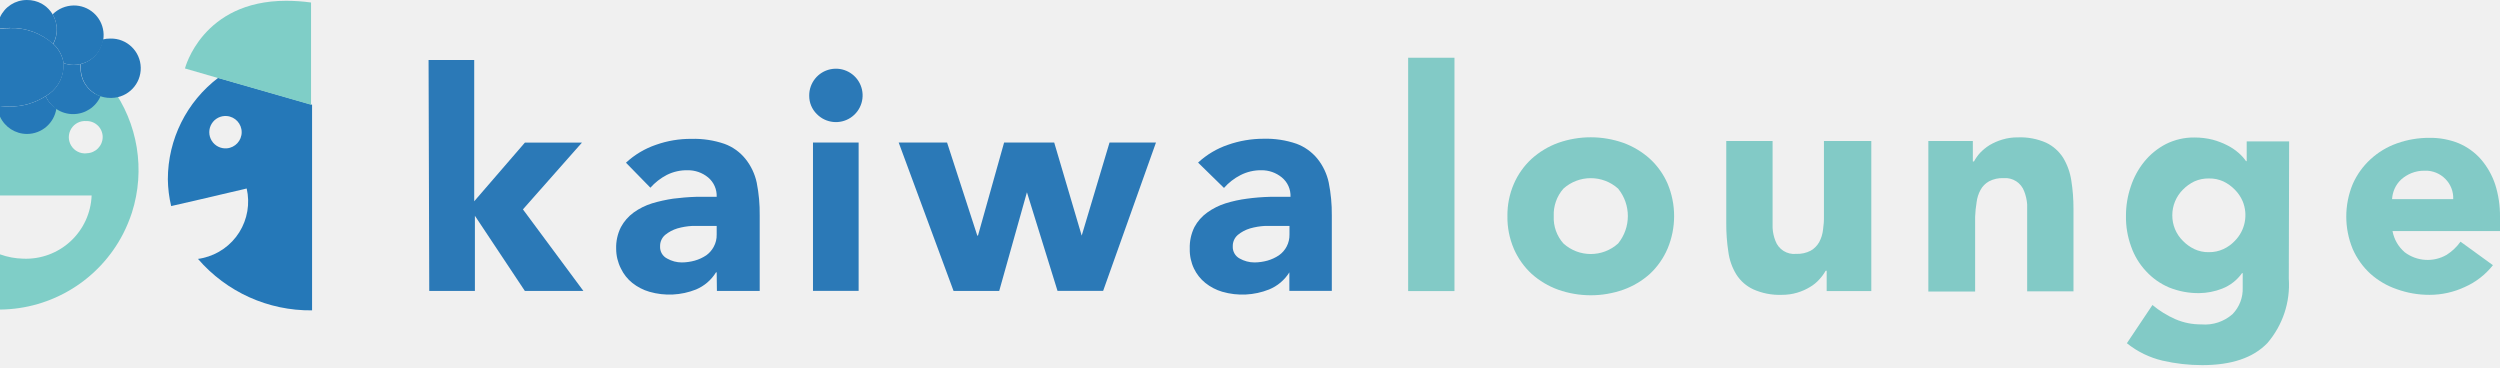
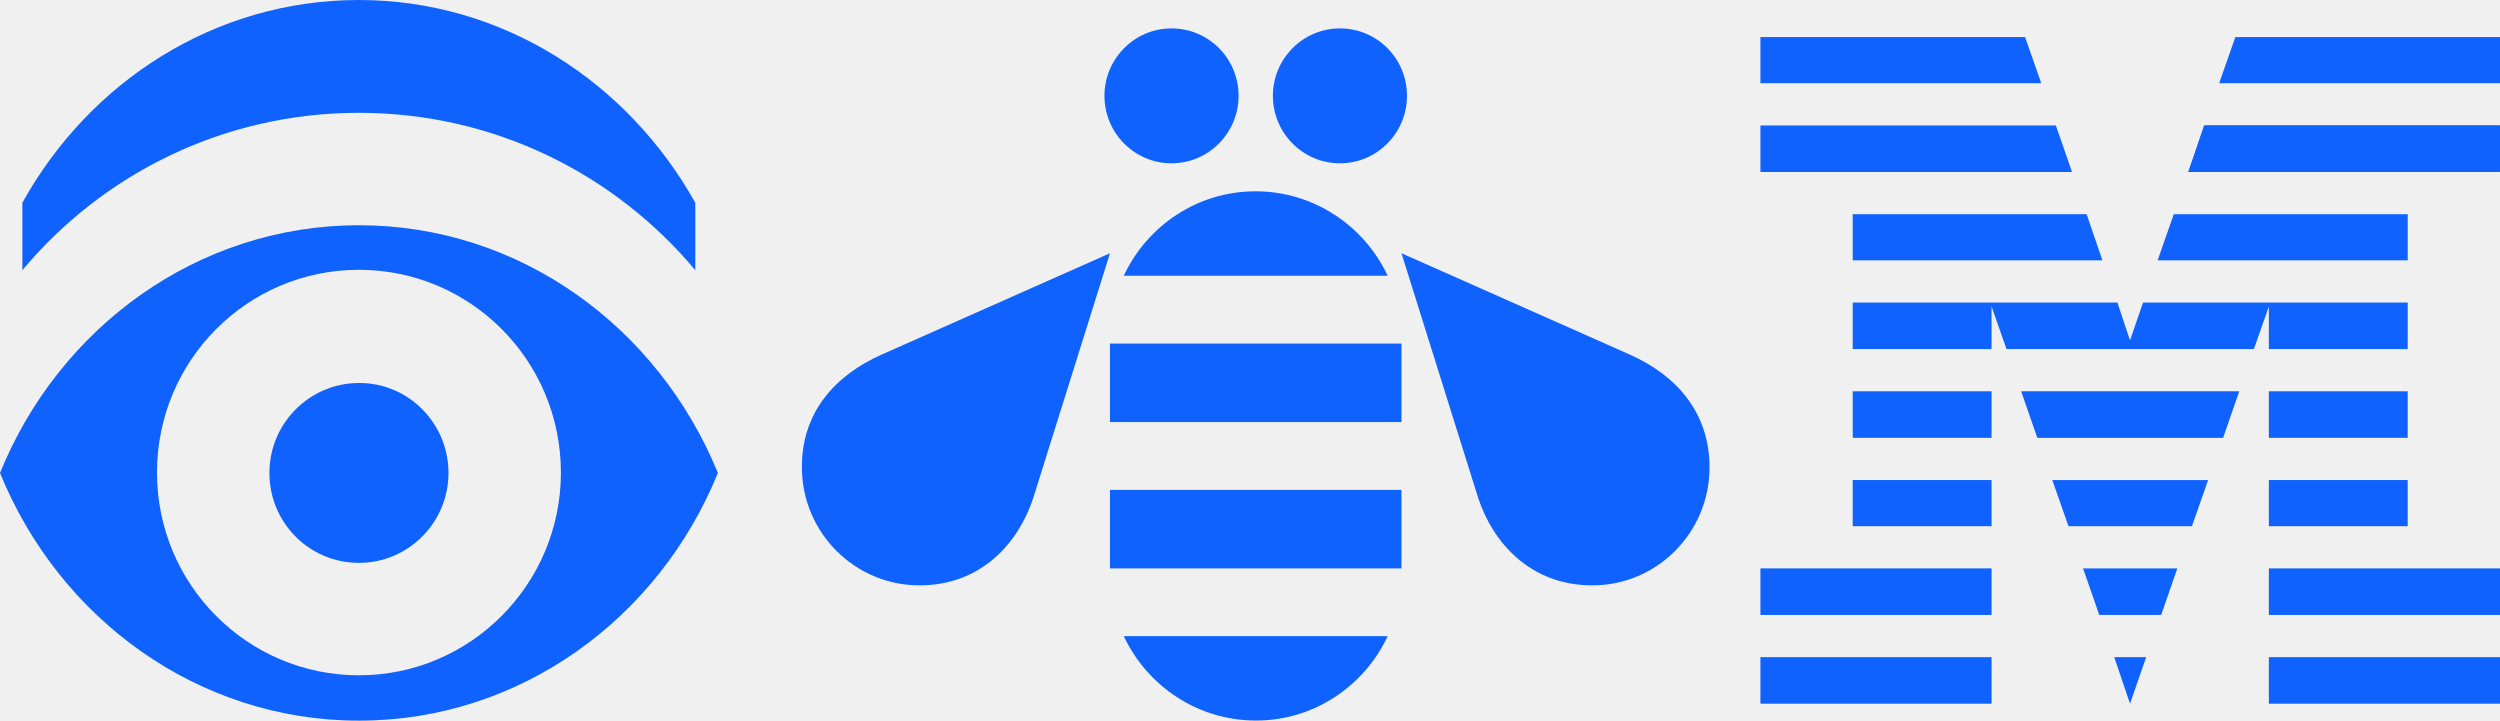
- <svg xmlns="http://www.w3.org/2000/svg" id="Layer_1" data-name="Layer 1" viewBox="0 0 219.1 32.18">
-   <defs>
-     <style>.cls-1{fill:#2578b8;}.cls-2{opacity:0;}.cls-3{fill:#fff;}.cls-4{fill:#7fcec7;}.cls-5{fill:#2b79b7;}.cls-6{fill:#82cac6;}</style>
-   </defs>
-   <path class="cls-1" d="M19.88,13a1.42,1.42,0,1,1,0-2.83h0a1.42,1.42,0,0,1,0,2.83h0m-.73-6.2a11.18,11.18,0,0,0-4.44,8.91A10.83,10.83,0,0,0,15,18.06c1.25-.28,3.22-.74,6.62-1.54a5.08,5.08,0,0,1-3.83,6.09h0a3.73,3.73,0,0,1-.44.08,13,13,0,0,0,10,4.51V18c0-2.11,0-4.93,0-8.82L19.15,6.83" />
-   <g class="cls-2">
-     <path class="cls-3" d="M15,18.23c-.95.22-1.48.33-1.9.42a11.47,11.47,0,0,1-.77,1.85,5.13,5.13,0,0,0,4.33,2.42,5.34,5.34,0,0,0,.69-.05A11.17,11.17,0,0,1,15,18.23" />
+ <svg xmlns="http://www.w3.org/2000/svg" version="1.1" id="Layer_1" x="0px" y="0px" viewBox="0 0 633.8 182.7" style="enable-background:new 0 0 633.8 182.7;" xml:space="preserve">
+   <style type="text/css">
+ 	.st0{fill:#0F62FE;}
+ 	.st1{fill:none;}
+ </style>
+   <g id="Desktop">
+     <g id="Icons-Copy-2" transform="translate(-352, -1798)">
+       <g id="Group-8" transform="translate(352, 1798)">
+         <g id="Group-53" transform="translate(240, 197)">
+           <path id="Fill-1" class="st0" d="M-126.3-77.1c0,12.6-10.2,22.8-22.7,22.8c-12.6,0-22.7-10.2-22.7-22.8s10.2-22.8,22.7-22.8      C-136.5-100-126.3-89.7-126.3-77.1" />
+           <path id="Fill-3" class="st0" d="M-149-25.8c-28.3,0-51.2-23-51.2-51.4s22.9-51.4,51.2-51.4s51.2,23,51.2,51.4      S-120.8-25.8-149-25.8 M-149-139.9c-40.9,0-76,25.9-91,62.8c15,36.9,50.1,62.8,91,62.8s76-25.9,91-62.8      C-73.1-114-108.1-139.9-149-139.9" />
+           <g id="Group-7" transform="translate(3.569721, 0.000358)">
+             <polygon id="Clip-6" class="st1" points="-237.9,-197 -67.3,-197 -67.3,-128.5 -237.9,-128.5      " />
+             <path id="Fill-5" class="st0" d="M-152.6-197c-36.4,0-68.2,20.6-85.3,51.4v17.1c20.4-24.4,51-39.9,85.3-39.9       s64.9,15.5,85.3,39.9v-17.1C-84.5-176.3-116.2-197-152.6-197" />
+           </g>
+           <path id="Fill-8" class="st0" d="M74-172.7c0,9.4-7.6,17.1-17,17.1s-17-7.7-17-17.1c0-9.4,7.6-17.1,17-17.1S74-182.2,74-172.7" />
+           <path id="Fill-10" class="st0" d="M116.7-172.7c0,9.4-7.6,17.1-17,17.1s-17-7.7-17-17.1c0-9.4,7.6-17.1,17-17.1      S116.7-182.2,116.7-172.7" />
+           <path id="Fill-12" class="st0" d="M-16.5-107.1l57.9-25.7L21.9-70.6c-3.7,11.1-13,22-28.8,22c-16.4,0-29.8-13.4-29.8-29.9      C-36.8-92.5-28.2-101.9-16.5-107.1" />
+           <path id="Fill-14" class="st0" d="M173.2-107.1l-57.9-25.7l19.5,62.2c3.7,11.1,13.1,22,28.9,22l0,0c16.4,0,29.7-13.4,29.7-29.9      C193.4-92.5,184.9-101.9,173.2-107.1" />
+           <path id="Fill-16" class="st0" d="M111.8-127.1c-5.9-12.6-18.7-21.4-33.5-21.4s-27.5,8.8-33.4,21.4H111.8z" />
+           <polygon id="Fill-18" class="st0" points="115.3,-90 41.4,-90 41.4,-109.9 115.3,-109.9     " />
+           <polygon id="Fill-20" class="st0" points="115.3,-52.9 41.4,-52.9 41.4,-72.8 115.3,-72.8     " />
+           <g id="Group-24" transform="translate(199.9044, 112.8754)">
+             <polygon id="Clip-23" class="st1" points="-155,-148.6 -88.1,-148.6 -88.1,-127.2 -155,-127.2      " />
+             <path id="Fill-22" class="st0" d="M-155-148.6c5.9,12.6,18.7,21.4,33.5,21.4s27.5-8.8,33.4-21.4H-155z" />
+           </g>
+           <polygon id="Fill-25" class="st0" points="300,-18.6 304.1,-30.4 296,-30.4     " />
+           <polygon id="Fill-27" class="st0" points="292.2,-41.1 307.9,-41.1 312,-52.9 288.1,-52.9     " />
+           <polygon id="Fill-29" class="st0" points="284.4,-63.6 315.7,-63.6 319.8,-75.3 280.3,-75.3     " />
+           <polygon id="Fill-31" class="st0" points="276.5,-86 323.6,-86 327.7,-97.8 272.4,-97.8     " />
+           <polygon id="Fill-33" class="st0" points="229.7,-131 293,-131 289,-142.7 229.7,-142.7     " />
+           <g id="Group-37" transform="translate(390.8845, 21.50036)">
+             <polygon id="Clip-36" class="st0" points="-72.1,-186.7 2.9,-186.7 2.9,-174.9 -76.1,-174.9      " />
+             <polygon id="Fill-35" class="st0" points="-76.1,-174.9 2.9,-174.9 2.9,-186.7 -72,-186.7      " />
+           </g>
+           <polygon id="Fill-38" class="st0" points="326.7,-187.6 322.6,-175.9 393.8,-175.9 393.8,-187.6     " />
+           <polygon id="Clip-41" class="st1" points="-240,-14.4 393.8,-14.4 393.8,-197 -240,-197     " />
+           <polygon id="Fill-40" class="st0" points="206.3,-18.6 264.9,-18.6 264.9,-30.4 206.3,-30.4     " />
+           <polygon id="Fill-42" class="st0" points="206.3,-41.1 264.9,-41.1 264.9,-52.9 206.3,-52.9     " />
+           <polygon id="Fill-43" class="st0" points="229.7,-63.6 264.9,-63.6 264.9,-75.3 229.7,-75.3     " />
+           <polygon id="Fill-44" class="st0" points="229.7,-86 264.9,-86 264.9,-97.8 229.7,-97.8     " />
+           <polygon id="Fill-45" class="st0" points="370.4,-142.7 311.1,-142.7 307,-131 370.4,-131     " />
+           <polygon id="Fill-46" class="st0" points="335.2,-86 370.4,-86 370.4,-97.8 335.2,-97.8     " />
+           <polygon id="Fill-47" class="st0" points="335.2,-63.6 370.4,-63.6 370.4,-75.3 335.2,-75.3     " />
+           <polygon id="Fill-48" class="st0" points="335.2,-41.1 393.8,-41.1 393.8,-52.9 335.2,-52.9     " />
+           <polygon id="Fill-49" class="st0" points="335.2,-18.6 393.8,-18.6 393.8,-30.4 335.2,-30.4     " />
+           <polygon id="Fill-50" class="st0" points="285.3,-153.4 281.2,-165.2 206.3,-165.2 206.3,-153.4     " />
+           <polygon id="Fill-51" class="st0" points="277.5,-175.9 273.4,-187.6 206.3,-187.6 206.3,-175.9     " />
+           <polygon id="Fill-52" class="st0" points="335.2,-108.5 370.4,-108.5 370.4,-120.3 335.2,-120.3 303.3,-120.3 300,-110.7       296.8,-120.3 229.7,-120.3 229.7,-108.5 264.9,-108.5 264.9,-119.3 268.7,-108.5 331.4,-108.5 335.2,-119.3     " />
+         </g>
+       </g>
+     </g>
  </g>
-   <g class="cls-2">
-     <path class="cls-3" d="M21.61,16.52c-3.4.8-5.37,1.26-6.62,1.54a11.05,11.05,0,0,0,2.35,4.64l.44-.09a5.07,5.07,0,0,0,3.83-6.09h0" />
-   </g>
-   <g class="cls-2">
-     <path class="cls-3" d="M19.88,10.19h0a1.42,1.42,0,0,0,0,2.83h0a1.42,1.42,0,0,0,0-2.83" />
-   </g>
-   <path class="cls-4" d="M25.08.07C17.71.07,16.21,6,16.21,6l2.9.84,8.1,2.33h.05V.22A15.86,15.86,0,0,0,25.08.07" />
-   <path class="cls-4" d="M7.57,13.44a1.42,1.42,0,1,1,0-2.83h0A1.4,1.4,0,0,1,9,12a1.43,1.43,0,0,1-1.41,1.43h0m1.24-6A2.63,2.63,0,0,1,6.45,9h0a2.66,2.66,0,0,1-1.49-.47,2.6,2.6,0,0,1-2.55,2.22h0A2.61,2.61,0,0,1,0,9.26v7.87H.38c1.52,0,3.84,0,7.65,0a5.76,5.76,0,0,1-6,5.54h0A6.38,6.38,0,0,1,0,22.29v4.84a12.26,12.26,0,0,0,10.79-6.64,13.1,13.1,0,0,0,.77-1.85,12.29,12.29,0,0,0-1.79-11H9.65a2.7,2.7,0,0,1-.85-.14" />
-   <g class="cls-2">
-     <path class="cls-3" d="M8,17.1c-3.81,0-6.13,0-7.65,0H0v5.17a6.65,6.65,0,0,0,2.07.34h0a5.75,5.75,0,0,0,6-5.54" />
-   </g>
-   <g class="cls-2">
-     <path class="cls-3" d="M7.57,10.61h0a1.42,1.42,0,1,0,0,2.83h0A1.43,1.43,0,0,0,9,12a1.4,1.4,0,0,0-1.42-1.4" />
-   </g>
-   <path class="cls-1" d="M4,8.43a5.82,5.82,0,0,1-3.17.91H.81A7.34,7.34,0,0,1,0,9.29v.93a2.61,2.61,0,0,0,2.37,1.52h0A2.61,2.61,0,0,0,4.94,9.52,2.57,2.57,0,0,1,4,8.43" />
-   <path class="cls-1" d="M5.56,5.53c0,.11,0,.22,0,.34A3.1,3.1,0,0,1,4,8.43,2.62,2.62,0,0,0,6.43,10h0A2.62,2.62,0,0,0,8.81,8.44,2.61,2.61,0,0,1,7.06,6a2.55,2.55,0,0,1,0-.39,2.47,2.47,0,0,1-.6.08h0a2.46,2.46,0,0,1-.89-.16" />
-   <path class="cls-1" d="M9.66,3.38h0A2.49,2.49,0,0,0,9,3.46,2.58,2.58,0,0,1,7.08,5.61a2.55,2.55,0,0,0,0,.39,2.58,2.58,0,0,0,2.6,2.58h.11a2.6,2.6,0,0,0-.11-5.2" />
-   <path class="cls-1" d="M6.45.48h0a2.66,2.66,0,0,0-1.84.78,2.65,2.65,0,0,1,.06,2.59,2.87,2.87,0,0,1,.9,1.68,2.51,2.51,0,0,0,.9.16h0a2.49,2.49,0,0,0,.61-.08A2.6,2.6,0,0,0,6.45.48" />
-   <path class="cls-1" d="M2.36,0h0A2.58,2.58,0,0,0,0,1.51v1a5.29,5.29,0,0,1,.8-.06H.87A5.43,5.43,0,0,1,4.65,3.85a2.6,2.6,0,0,0-1-3.53A2.65,2.65,0,0,0,2.36,0" />
-   <path class="cls-1" d="M.86,2.47h0A5.52,5.52,0,0,0,0,2.53V9.29a7.34,7.34,0,0,0,.81.05H.87A5.82,5.82,0,0,0,4,8.43,3.09,3.09,0,0,0,5.58,5.87c0-.12,0-.23,0-.34a2.94,2.94,0,0,0-.91-1.68A5.45,5.45,0,0,0,.86,2.46" />
-   <path class="cls-5" d="M37.56,5.26h4V17.64L46,12.5H51l-5.17,5.85,5.3,7.15H46l-4.38-6.59h0V25.5h-4Z" />
-   <path class="cls-5" d="M62.81,23.87h-.06A3.78,3.78,0,0,1,61,25.37a6.3,6.3,0,0,1-4.09.2,4.41,4.41,0,0,1-1.49-.77,3.61,3.61,0,0,1-1-1.26A3.85,3.85,0,0,1,54,21.8a3.94,3.94,0,0,1,.42-1.9,3.82,3.82,0,0,1,1.12-1.28,5.64,5.64,0,0,1,1.61-.8A13.4,13.4,0,0,1,59,17.41c.65-.08,1.31-.14,2-.16l1.81,0a2.1,2.1,0,0,0-.75-1.7,2.77,2.77,0,0,0-1.81-.63,3.9,3.9,0,0,0-1.81.41A5.06,5.06,0,0,0,57,16.45l-2.14-2.19a7.35,7.35,0,0,1,2.63-1.57,9.05,9.05,0,0,1,3.1-.52,8.23,8.23,0,0,1,2.91.44,4.22,4.22,0,0,1,1.82,1.3,5,5,0,0,1,1,2.1,13.91,13.91,0,0,1,.26,2.88V25.5H62.83Zm-1-4.07c-.3,0-.67,0-1.14,0a5.88,5.88,0,0,0-1.31.22,3.16,3.16,0,0,0-1.07.57,1.28,1.28,0,0,0-.44,1,1.13,1.13,0,0,0,.62,1.07,2.61,2.61,0,0,0,1.28.34,4.36,4.36,0,0,0,1.14-.16,3.52,3.52,0,0,0,1-.46,2.17,2.17,0,0,0,.66-.75,2.12,2.12,0,0,0,.26-1.07V19.8Z" />
-   <path class="cls-5" d="M70.92,8.39A2.34,2.34,0,1,1,71.59,10,2.22,2.22,0,0,1,70.92,8.39Zm.33,4.1h4v13h-4Z" />
-   <path class="cls-5" d="M78.76,12.49H83l2.65,8.16h.06L88,12.49h4.39l2.41,8.16h0l2.44-8.16h4.07l-4.63,13h-4L90,16.85h0L87.57,25.5h-4Z" />
-   <path class="cls-5" d="M113,23.87h0a3.78,3.78,0,0,1-1.78,1.5,6.33,6.33,0,0,1-4.1.2,4.36,4.36,0,0,1-1.48-.77,3.64,3.64,0,0,1-1-1.26,3.84,3.84,0,0,1-.37-1.74,4,4,0,0,1,.41-1.9,3.75,3.75,0,0,1,1.13-1.28,5.71,5.71,0,0,1,1.6-.8,11.18,11.18,0,0,1,1.89-.41,18.28,18.28,0,0,1,2-.16c.65,0,1.25,0,1.8,0a2.08,2.08,0,0,0-.76-1.7,2.77,2.77,0,0,0-1.81-.63,3.9,3.9,0,0,0-1.8.42,4.9,4.9,0,0,0-1.46,1.13L105,14.25a7.28,7.28,0,0,1,2.62-1.56,9.39,9.39,0,0,1,3.1-.53,8.2,8.2,0,0,1,2.91.44,4.31,4.31,0,0,1,1.82,1.3,5,5,0,0,1,1,2.1,14,14,0,0,1,.27,2.88v6.61H113Zm-1-4.07c-.31,0-.67,0-1.14,0a5.88,5.88,0,0,0-1.31.22,3.07,3.07,0,0,0-1.07.57,1.28,1.28,0,0,0-.44,1,1.14,1.14,0,0,0,.61,1.07,2.64,2.64,0,0,0,1.29.34,4.42,4.42,0,0,0,1.14-.16,3.59,3.59,0,0,0,1-.46,2.17,2.17,0,0,0,.93-1.82V19.8Z" />
-   <path class="cls-6" d="M123.41,5.06h4.06V25.51h-4.06Z" />
-   <path class="cls-6" d="M132.11,18.94a6.9,6.9,0,0,1,.57-2.84,6.48,6.48,0,0,1,1.55-2.18,7.11,7.11,0,0,1,2.33-1.4,8.6,8.6,0,0,1,5.71,0,7.11,7.11,0,0,1,2.33,1.4,6.48,6.48,0,0,1,1.55,2.18,7.36,7.36,0,0,1,0,5.68A6.58,6.58,0,0,1,144.6,24a7.08,7.08,0,0,1-2.33,1.39,8.6,8.6,0,0,1-5.71,0A7.08,7.08,0,0,1,134.23,24a6.58,6.58,0,0,1-1.55-2.18A7,7,0,0,1,132.11,18.94Zm4.06,0a3.36,3.36,0,0,0,.85,2.4,3.57,3.57,0,0,0,4.79,0,3.81,3.81,0,0,0,0-4.81,3.59,3.59,0,0,0-4.79,0A3.42,3.42,0,0,0,136.17,18.94Z" />
-   <path class="cls-6" d="M164,25.51h-3.91V23.73H160a4,4,0,0,1-.55.75,3.39,3.39,0,0,1-.83.68,4.81,4.81,0,0,1-1.11.49,4.69,4.69,0,0,1-1.35.19,5.66,5.66,0,0,1-2.5-.48,3.5,3.5,0,0,1-1.49-1.31,5,5,0,0,1-.7-2,15.7,15.7,0,0,1-.18-2.47V12.36h4.06v6.43c0,.38,0,.77,0,1.18a3.62,3.62,0,0,0,.24,1.12,1.75,1.75,0,0,0,1.83,1.16,2.54,2.54,0,0,0,1.27-.28,2,2,0,0,0,.75-.76,3,3,0,0,0,.33-1.07,7.38,7.38,0,0,0,.08-1.24V12.36H164Z" />
-   <path class="cls-6" d="M169,12.36h3.9v1.79H173a3.74,3.74,0,0,1,.54-.76,4.24,4.24,0,0,1,.84-.68,5,5,0,0,1,1.11-.48,4.47,4.47,0,0,1,1.36-.19,5.57,5.57,0,0,1,2.48.47,3.61,3.61,0,0,1,1.48,1.31,5.43,5.43,0,0,1,.72,2,15.59,15.59,0,0,1,.19,2.46v7.25h-4.06V19.09c0-.38,0-.78,0-1.18a3.88,3.88,0,0,0-.25-1.12,1.77,1.77,0,0,0-1.82-1.18,2.54,2.54,0,0,0-1.27.28,1.89,1.89,0,0,0-.75.76,3,3,0,0,0-.34,1.07A10.19,10.19,0,0,0,173.1,19v6.55H169Z" />
-   <path class="cls-6" d="M200.59,24.41a7.84,7.84,0,0,1-1.88,5.66C197.46,31.37,195.55,32,193,32a15.42,15.42,0,0,1-3.46-.39,7.81,7.81,0,0,1-3.14-1.53l2.24-3.35a8.52,8.52,0,0,0,2,1.24,5.61,5.61,0,0,0,2.29.46,3.64,3.64,0,0,0,2.74-.91,3.15,3.15,0,0,0,.88-2.31V23.94h-.06a3.84,3.84,0,0,1-1.75,1.36,5.7,5.7,0,0,1-2,.39,6.86,6.86,0,0,1-2.65-.5,5.85,5.85,0,0,1-2-1.41,6.1,6.1,0,0,1-1.31-2.15,7.5,7.5,0,0,1-.46-2.73,7.88,7.88,0,0,1,.42-2.55,6.87,6.87,0,0,1,1.19-2.19,6,6,0,0,1,1.88-1.53,5.44,5.44,0,0,1,2.51-.58,6.53,6.53,0,0,1,1.59.19,6.62,6.62,0,0,1,1.28.49,4.65,4.65,0,0,1,1,.67,4,4,0,0,1,.65.72h.06V12.39h3.72Zm-10.21-5.55a3.12,3.12,0,0,0,.93,2.25,3.49,3.49,0,0,0,1,.72,2.84,2.84,0,0,0,1.28.27,2.93,2.93,0,0,0,1.27-.27,3.24,3.24,0,0,0,1-.72,3.2,3.2,0,0,0,.68-3.49,3.27,3.27,0,0,0-.68-1,3.59,3.59,0,0,0-1-.72,2.92,2.92,0,0,0-1.27-.26,3,3,0,0,0-1.28.26,3.63,3.63,0,0,0-1,.72,3.17,3.17,0,0,0-.93,2.25Z" />
-   <path class="cls-6" d="M218.48,23.24A6.47,6.47,0,0,1,216,25.16a7.28,7.28,0,0,1-3.08.68,8.37,8.37,0,0,1-2.85-.49A6.72,6.72,0,0,1,207.75,24a6.47,6.47,0,0,1-1.56-2.18,7.45,7.45,0,0,1,0-5.68,6.51,6.51,0,0,1,1.56-2.18,6.75,6.75,0,0,1,2.33-1.4,8.36,8.36,0,0,1,2.85-.48,6.58,6.58,0,0,1,2.56.48,5.4,5.4,0,0,1,1.94,1.4,6.56,6.56,0,0,1,1.24,2.18,9.06,9.06,0,0,1,.43,2.84v1.27h-9.42a3.22,3.22,0,0,0,1.06,1.85,3.33,3.33,0,0,0,3.69.23,4.41,4.41,0,0,0,1.21-1.15ZM215,17.45a2.36,2.36,0,0,0-.68-1.76,2.41,2.41,0,0,0-1.81-.73,3,3,0,0,0-1.19.22,3.1,3.1,0,0,0-.88.55,2.5,2.5,0,0,0-.57.79,2.71,2.71,0,0,0-.23.93Z" />
</svg>
